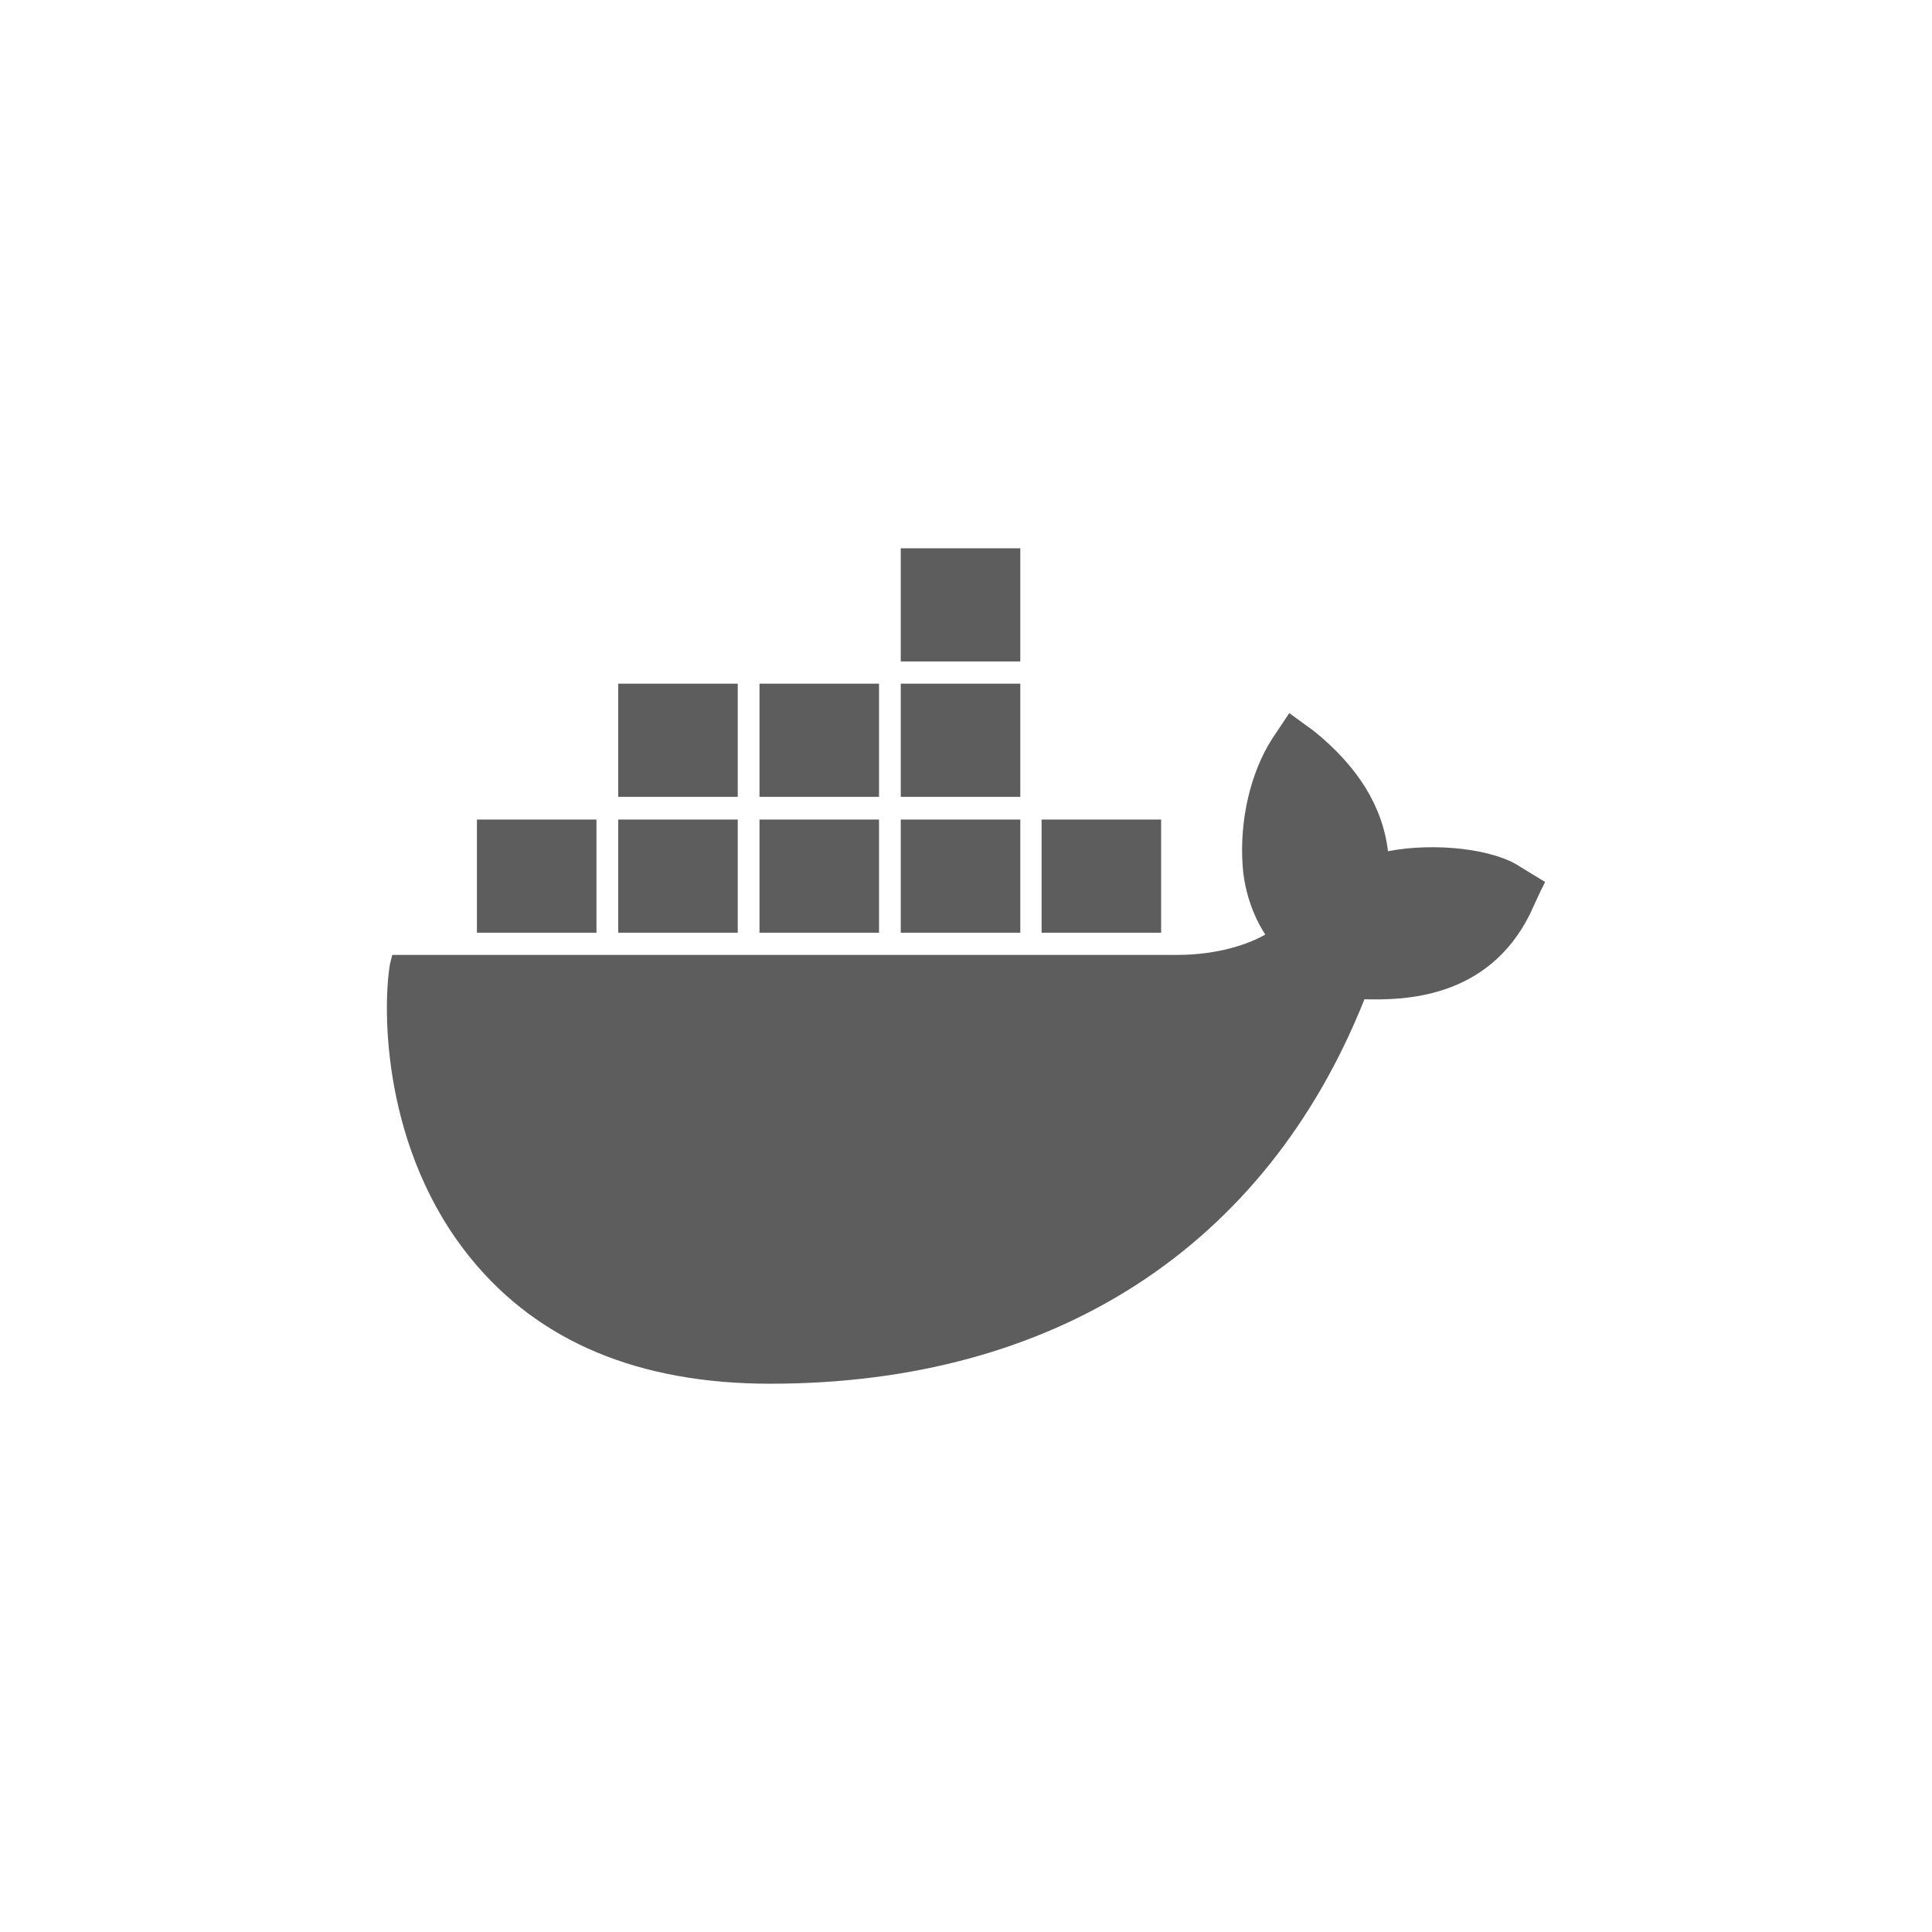
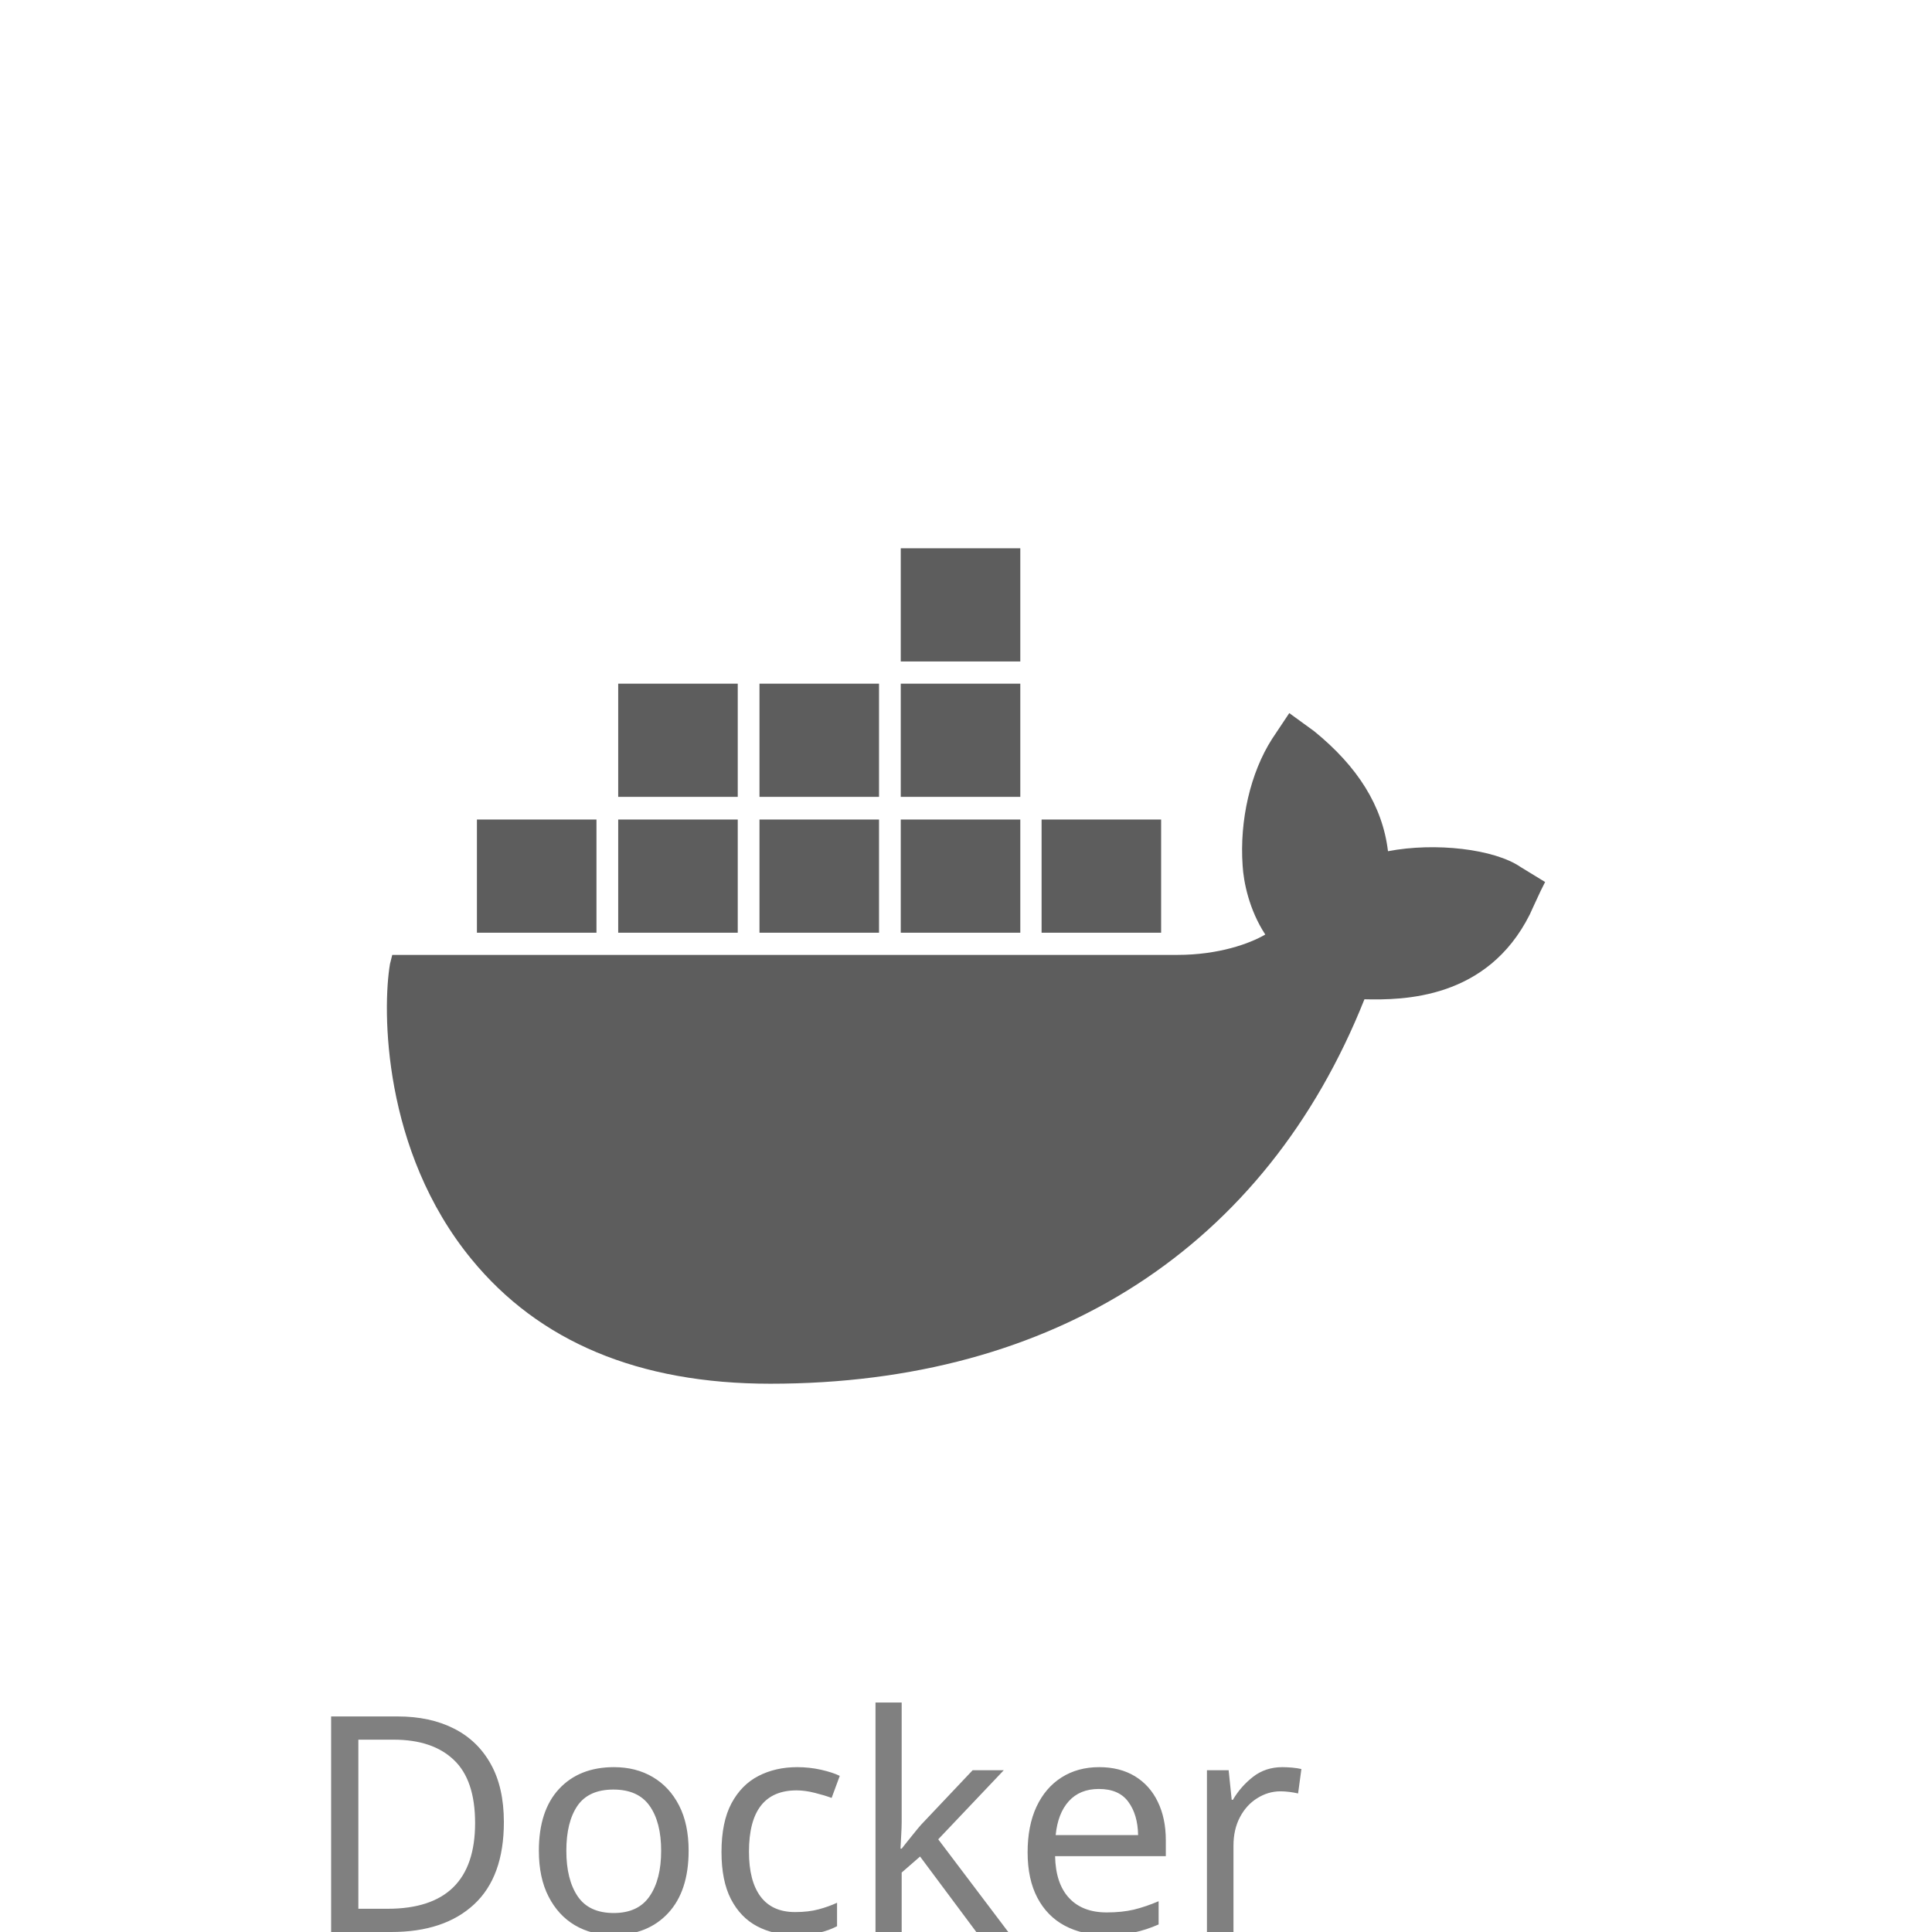
<svg xmlns="http://www.w3.org/2000/svg" version="1.1" width="256px" height="256px" viewBox="0,0,256,256">
  <g transform="translate(51.2,51.2) scale(0.6,0.6)">
    <g fill="#5d5d5d" fill-rule="nonzero" stroke="none" stroke-width="1" stroke-linecap="butt" stroke-linejoin="miter" stroke-miterlimit="10" stroke-dasharray="" stroke-dashoffset="0" font-family="none" font-weight="none" font-size="none" text-anchor="none" style="mix-blend-mode: normal">
      <g transform="translate(-0.00782,-0.05)">
        <path d="M250.5,106.2c-5.8,-4 -18.9,-5.5 -29.3,-3.5c-1.2,-10 -6.7,-18.7 -16.3,-26.5l-5.5,-4l-3.8,5.7c-4.8,7.5 -7.2,18 -6.5,28c0.2,3.5 1.4,9.7 5,15.2c-3.4,2 -10.3,4.5 -19.4,4.5h-173.4l-0.5,2c-1.7,10 -1.7,41.2 18,65.2c14.9,18.2 36.9,27.5 66,27.5c62.8,0 109.4,-30.2 131.2,-84.9c8.6,0.2 27.1,0 36.5,-18.7c0.2,-0.5 0.7,-1.5 2.4,-5.2l1,-2l-5.4,-3.3zM140,35.8h-26.4v25h26.4v-25zM140,65.7h-26.4v25h26.4v-25zM108.8,65.7h-26.4v25h26.4v-25zM77.6,65.7h-26.4v25h26.4v-25zM46.4,95.7h-26.4v25h26.4v-25zM77.6,95.7h-26.4v25h26.4v-25zM108.8,95.7h-26.4v25h26.4v-25zM140,95.7h-26.4v25h26.4v-25zM171.1,95.7h-26.4v25h26.4v-25z" />
      </g>
    </g>
  </g>
+   <text x="40" y="256" font-family="Verdana" font-size="40" fill="grey">Docker</text>
</svg>
